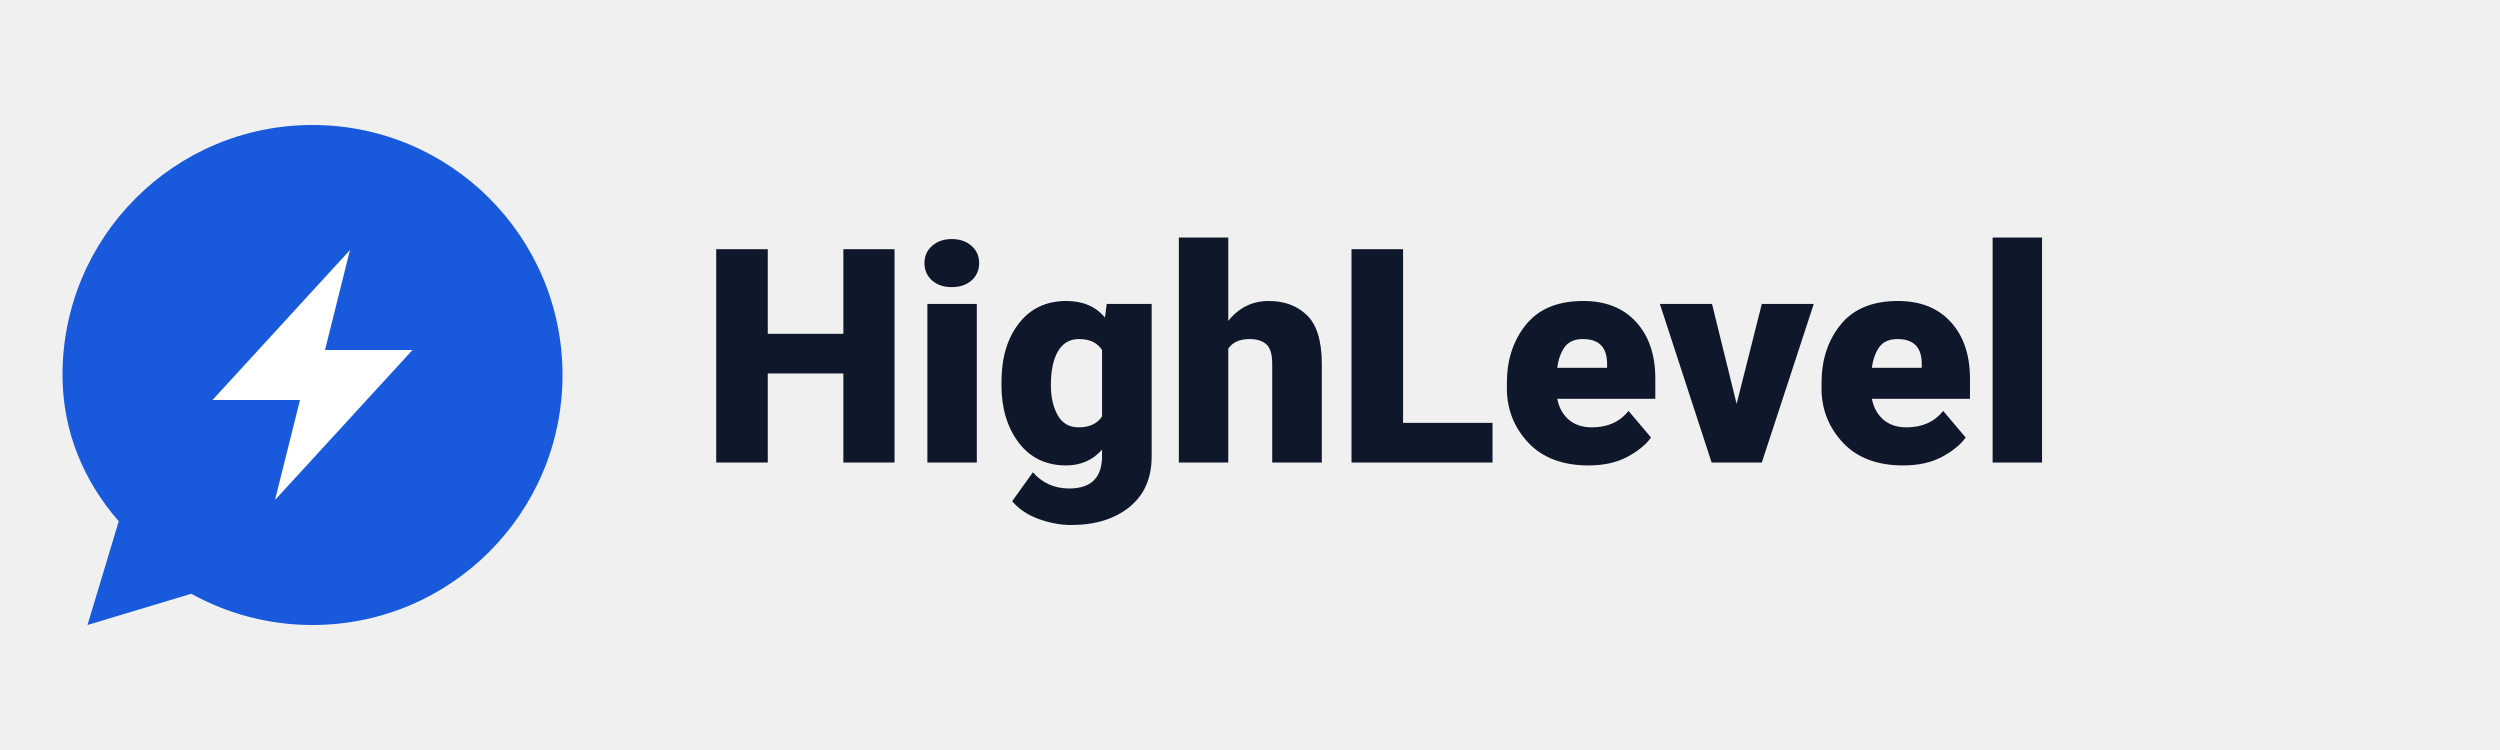
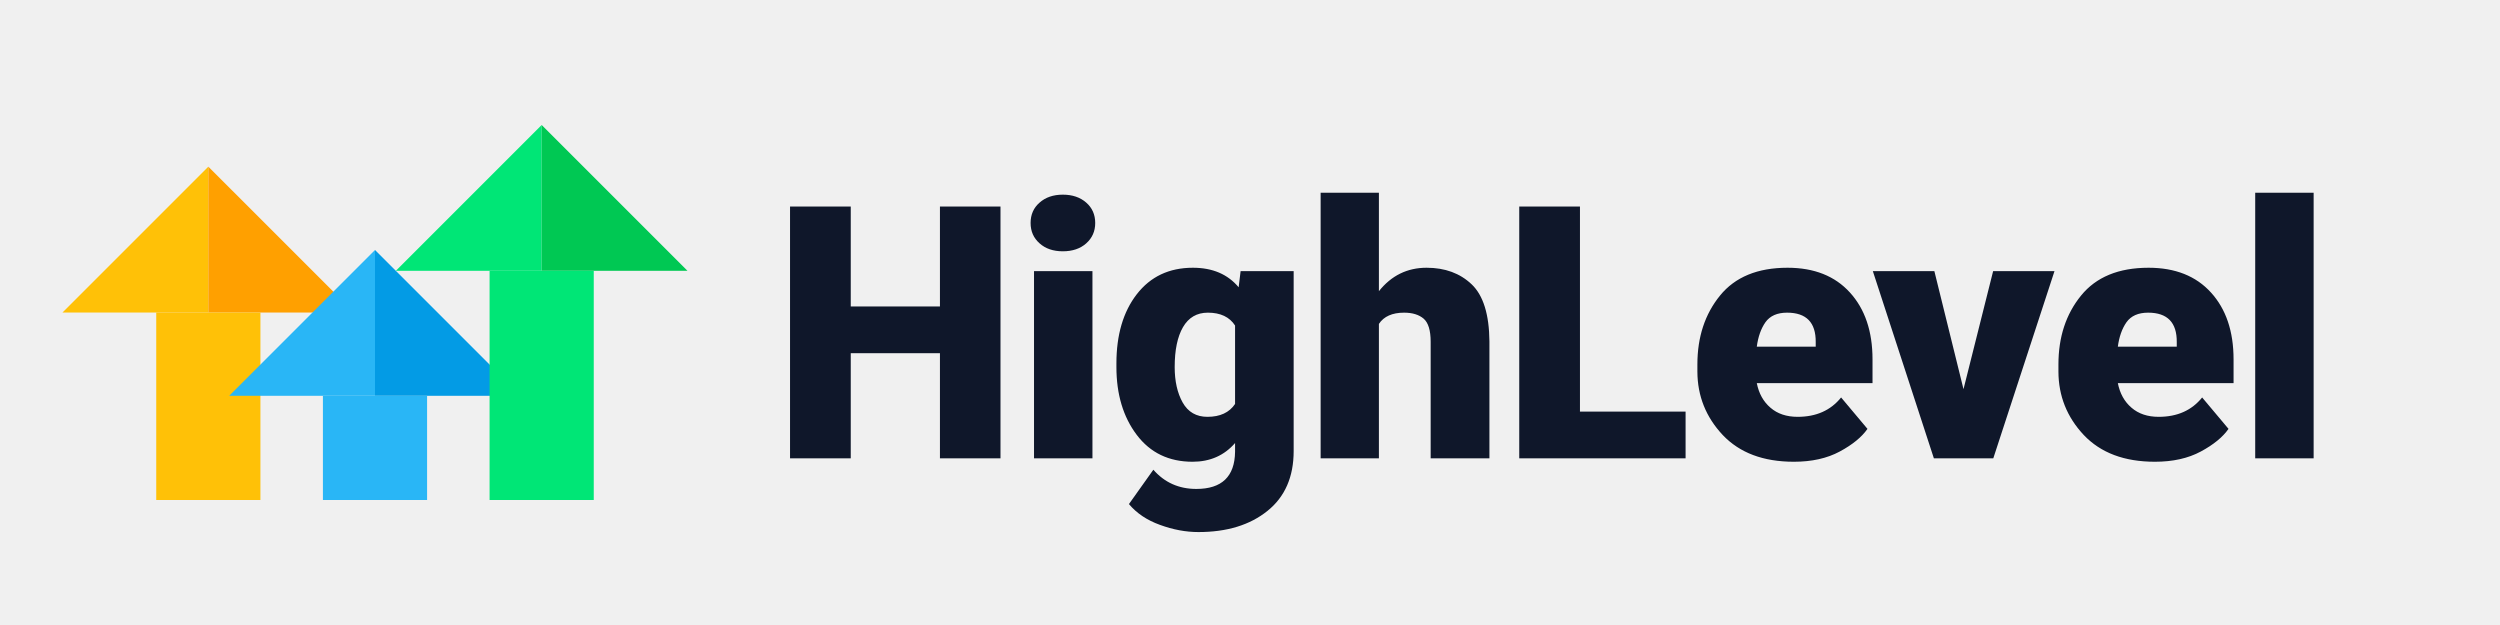
- <svg xmlns="http://www.w3.org/2000/svg" viewBox="0 0 200 60" width="200" height="60" fill="none">
-   <g transform="translate(5, 10)">
-     <path d="M 20 0 C 31.046 0 40 8.954 40 20 C 40 31.046 31.046 40 20 40 C 16.5 40 13.2 39.1 10.3 37.5 L 2 40 L 4.5 31.7 C 1.7 28.5 0 24.5 0 20 C 0 8.954 8.954 0 20 0 Z" fill="#185ADB" />
-     <path d="M 23 10 L 12 22 L 19 22 L 17 30 L 28 18 L 21 18 Z" fill="#FFFFFF" />
+ <svg xmlns="http://www.w3.org/2000/svg" viewBox="0 0 240 60" width="240" height="60" fill="none">
+   <g>
+     <path d="M 20 16 L 6 30 L 20 30 Z" fill="#FFC107" />
+     <path d="M 20 16 L 20 30 L 34 30 Z" fill="#FFA000" />
+     <rect x="15" y="30" width="10" height="18" fill="#FFC107" />
  </g>
-   <text x="56" y="37" font-family="-apple-system, BlinkMacSystemFont, 'Segoe UI', Roboto, sans-serif" font-size="24" font-weight="800" fill="#0F172A">HighLevel</text>
+   <g>
+     <path d="M 36 24 L 22 38 L 36 38 Z" fill="#29B6F6" />
+     <path d="M 36 24 L 36 38 L 50 38 Z" fill="#039BE5" />
+     <rect x="31" y="38" width="10" height="10" fill="#29B6F6" />
+   </g>
+   <g>
+     <path d="M 52 12 L 38 26 L 52 26 Z" fill="#00E676" />
+     <path d="M 52 12 L 52 26 L 66 26 Z" fill="#00C853" />
+     <rect x="47" y="26" width="10" height="22" fill="#00E676" />
+   </g>
+   <text x="74" y="44" font-family="-apple-system, BlinkMacSystemFont, 'Segoe UI', Roboto, sans-serif" font-size="34" font-weight="800" fill="#0F172A" letter-spacing="-0.5">HighLevel</text>
</svg>
